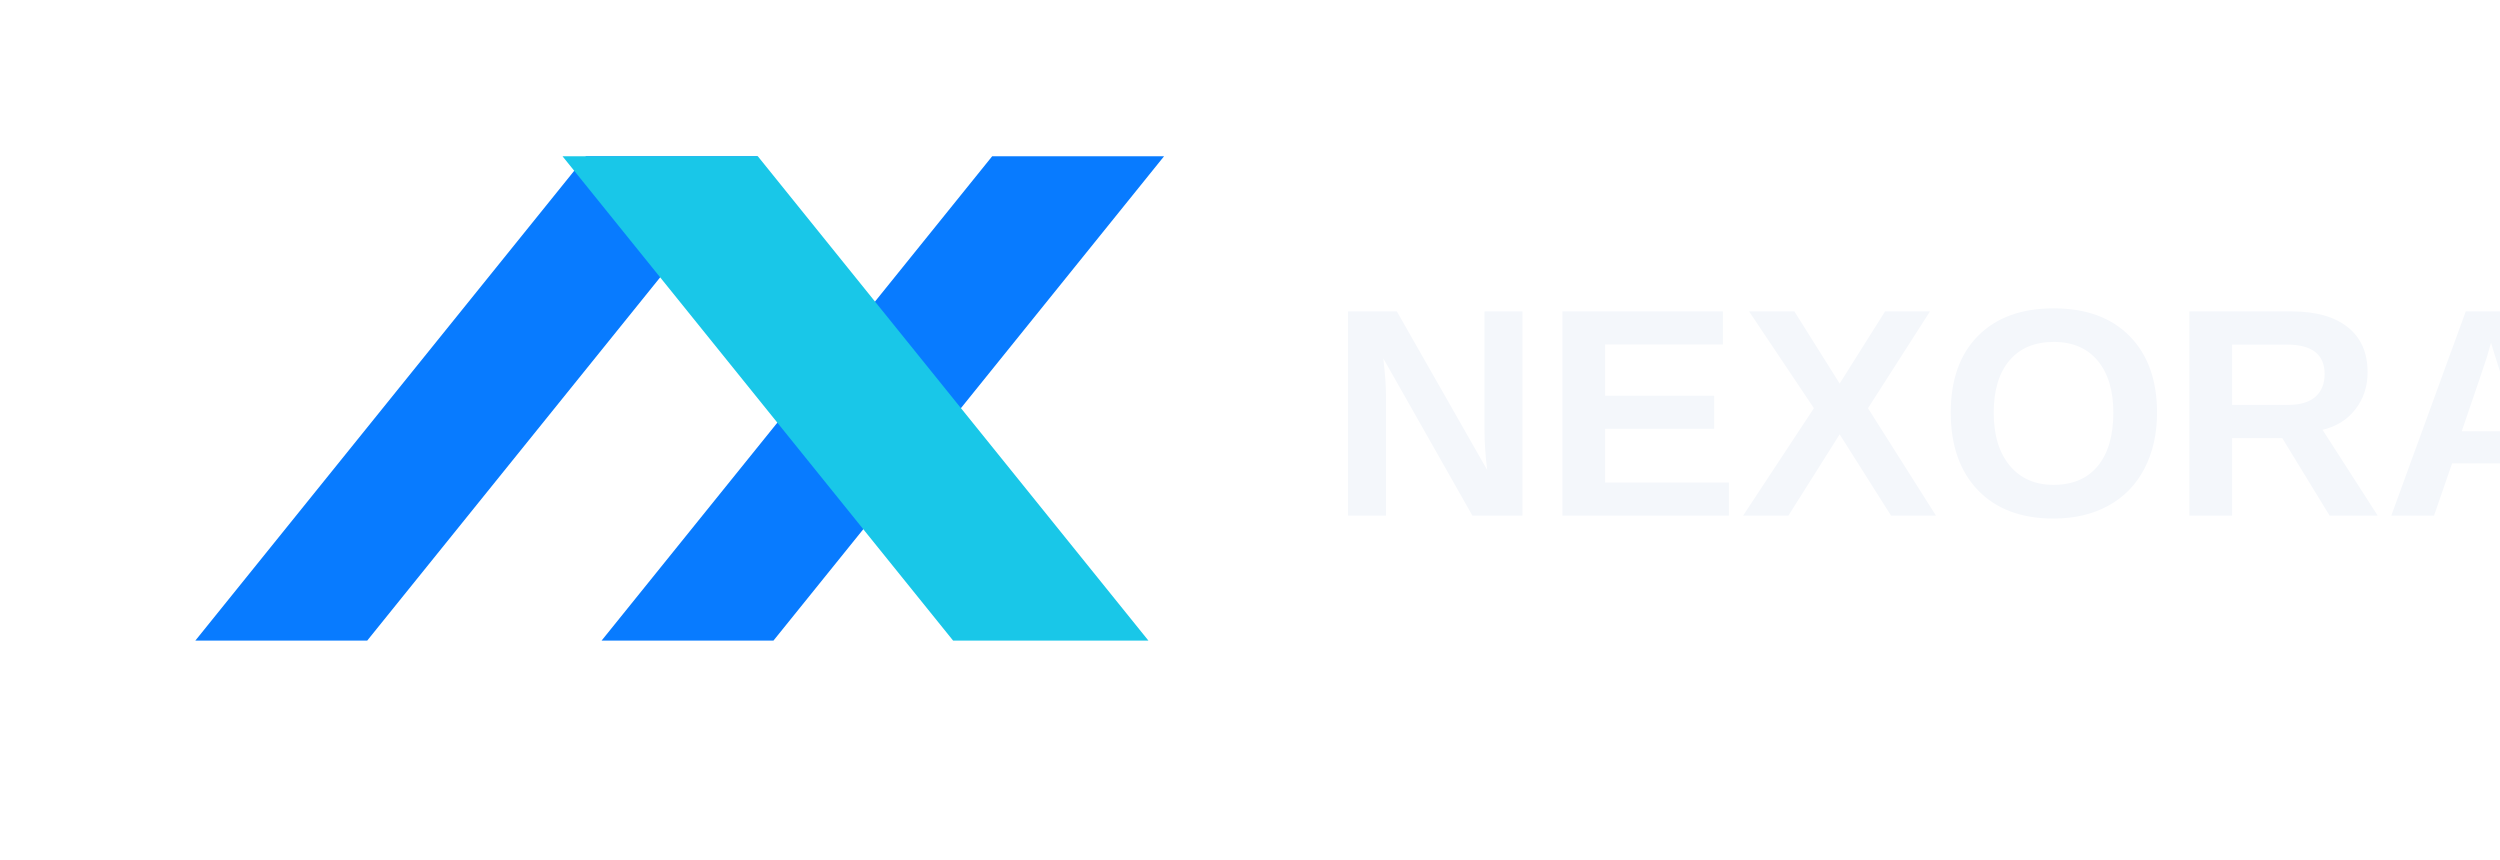
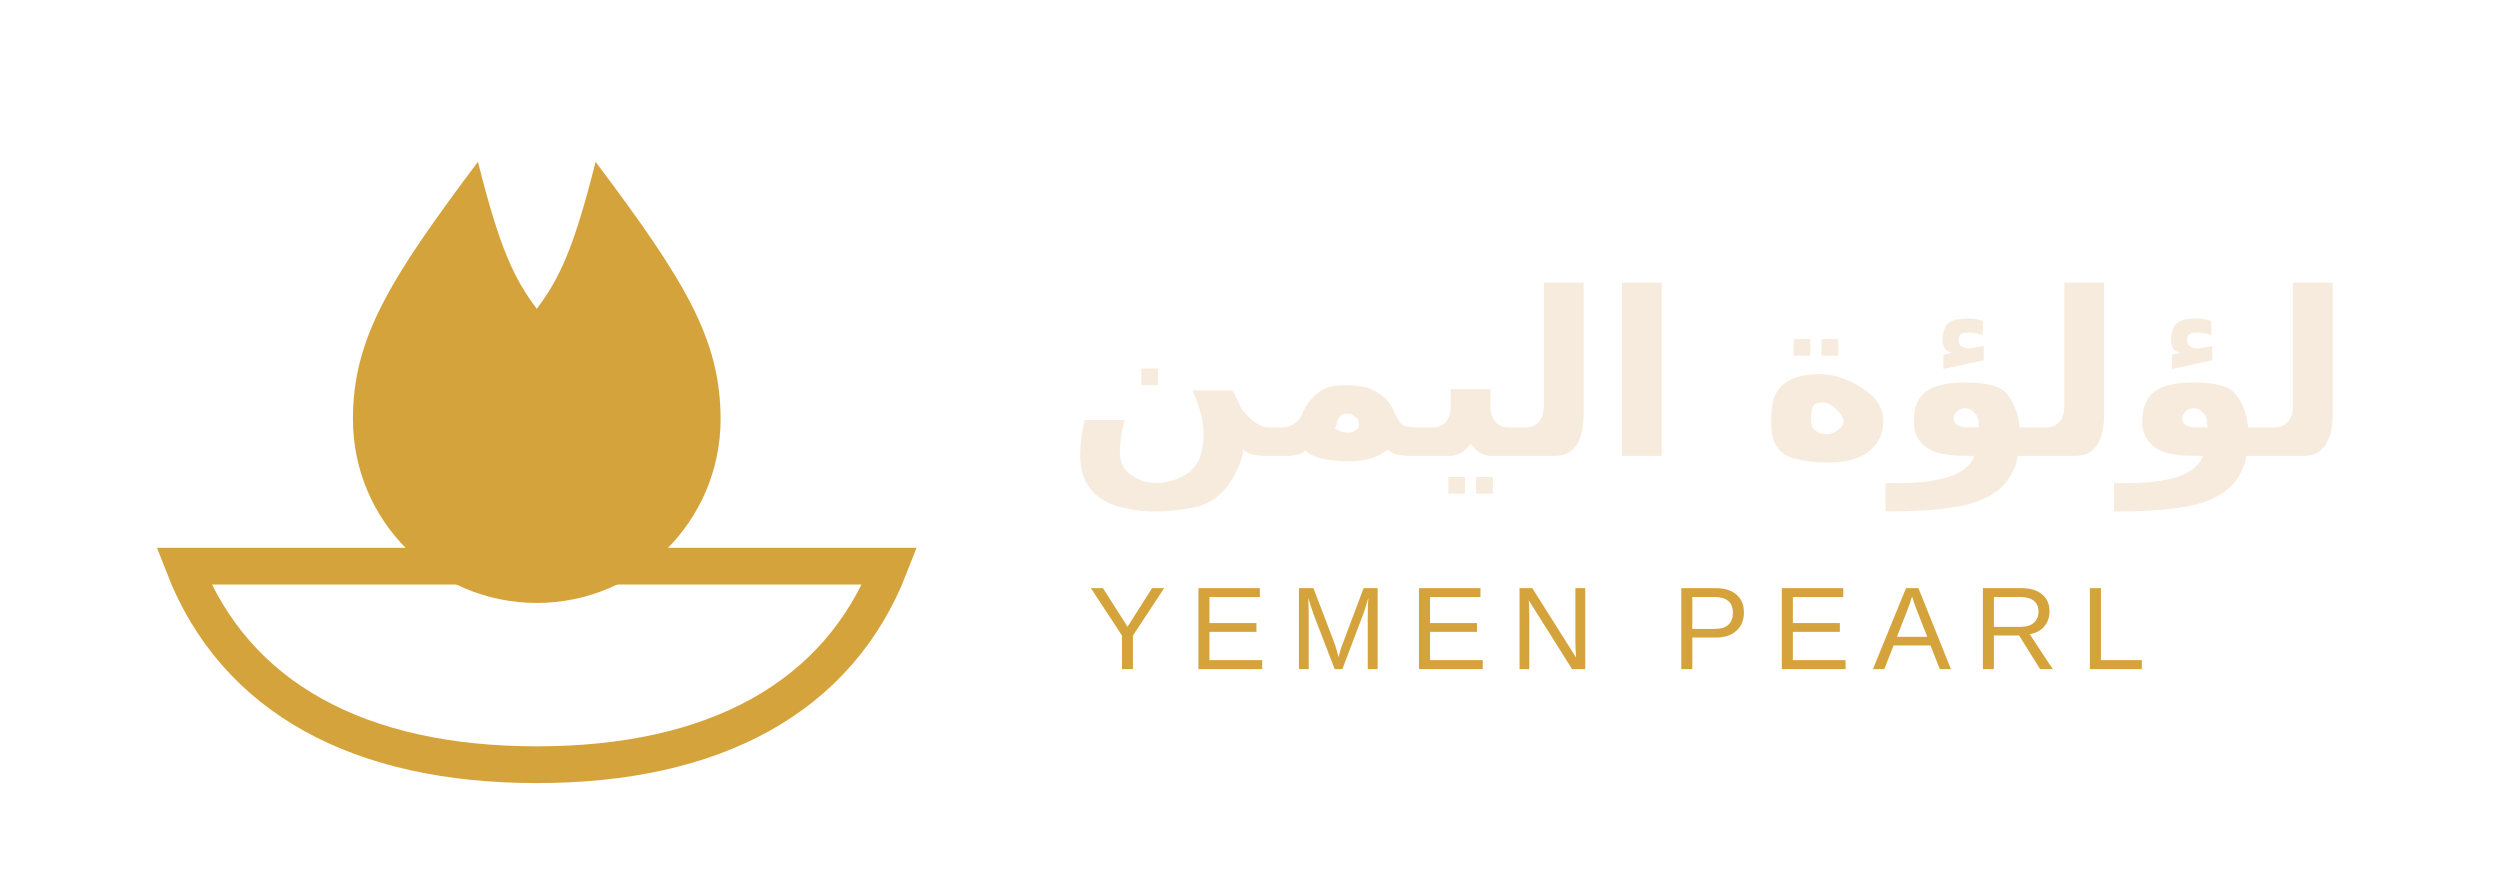
- <svg xmlns="http://www.w3.org/2000/svg" viewBox="0 0 320 110">
-   <path d="M25 82 75 20h22L47 82zm52 0L127 20h22L99 82z" fill="#087BFF" />
-   <path d="M72 20h25l50 62h-25z" fill="#19C7E8" />
-   <text x="170" y="66" font-family="Arial,sans-serif" font-size="38" font-weight="700" fill="#F4F7FB">NEXORA</text>
+ <svg xmlns="http://www.w3.org/2000/svg" viewBox="0 0 340 120">
+   <path d="M65 22c-12 16-17 24-17 35a25 25 0 0 0 50 0c0-11-5-19-17-35-3 12-5 16-8 20-3-4-5-8-8-20z" fill="#D5A33B" />
+   <path d="M25 77h96c-7 18-24 27-48 27S32 95 25 77z" fill="none" stroke="#D5A33B" stroke-width="5" />
+   <text x="145" y="62" font-family="Arial,sans-serif" font-size="31" font-weight="700" fill="#F6EBDD">لؤلؤة اليمن</text>
+   <text x="148" y="91" font-family="Arial,sans-serif" font-size="16" letter-spacing="3" fill="#D5A33B">YEMEN PEARL</text>
</svg>
